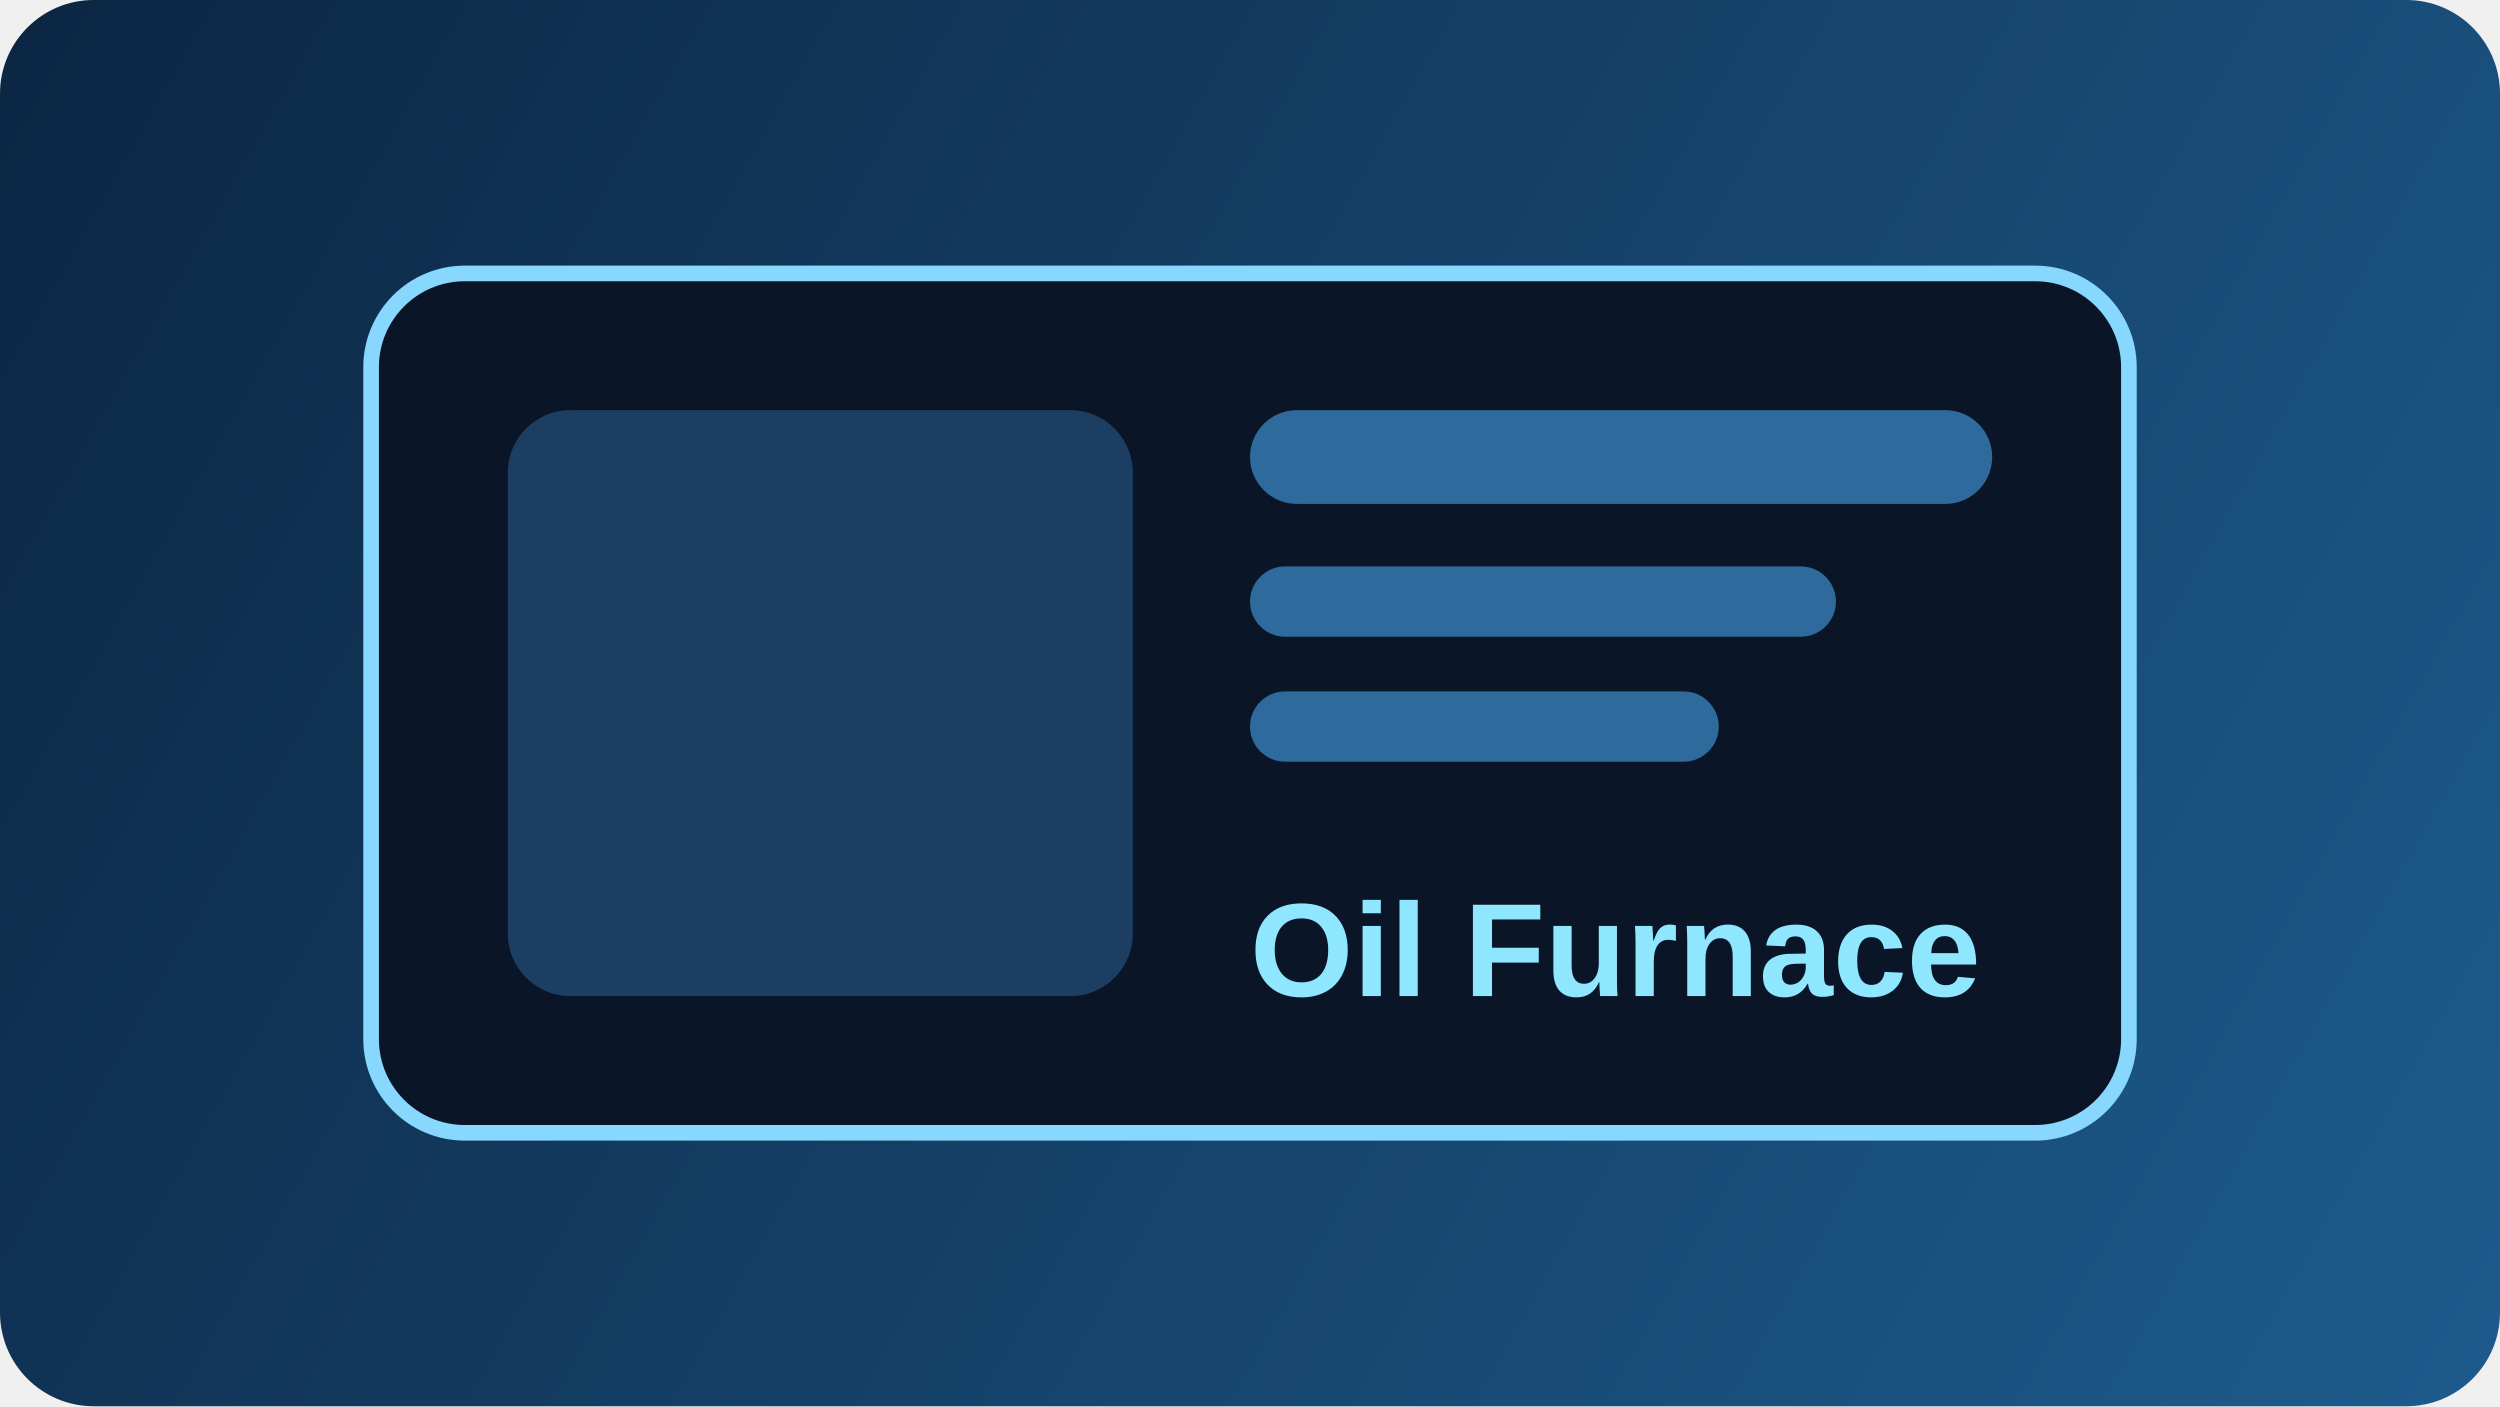
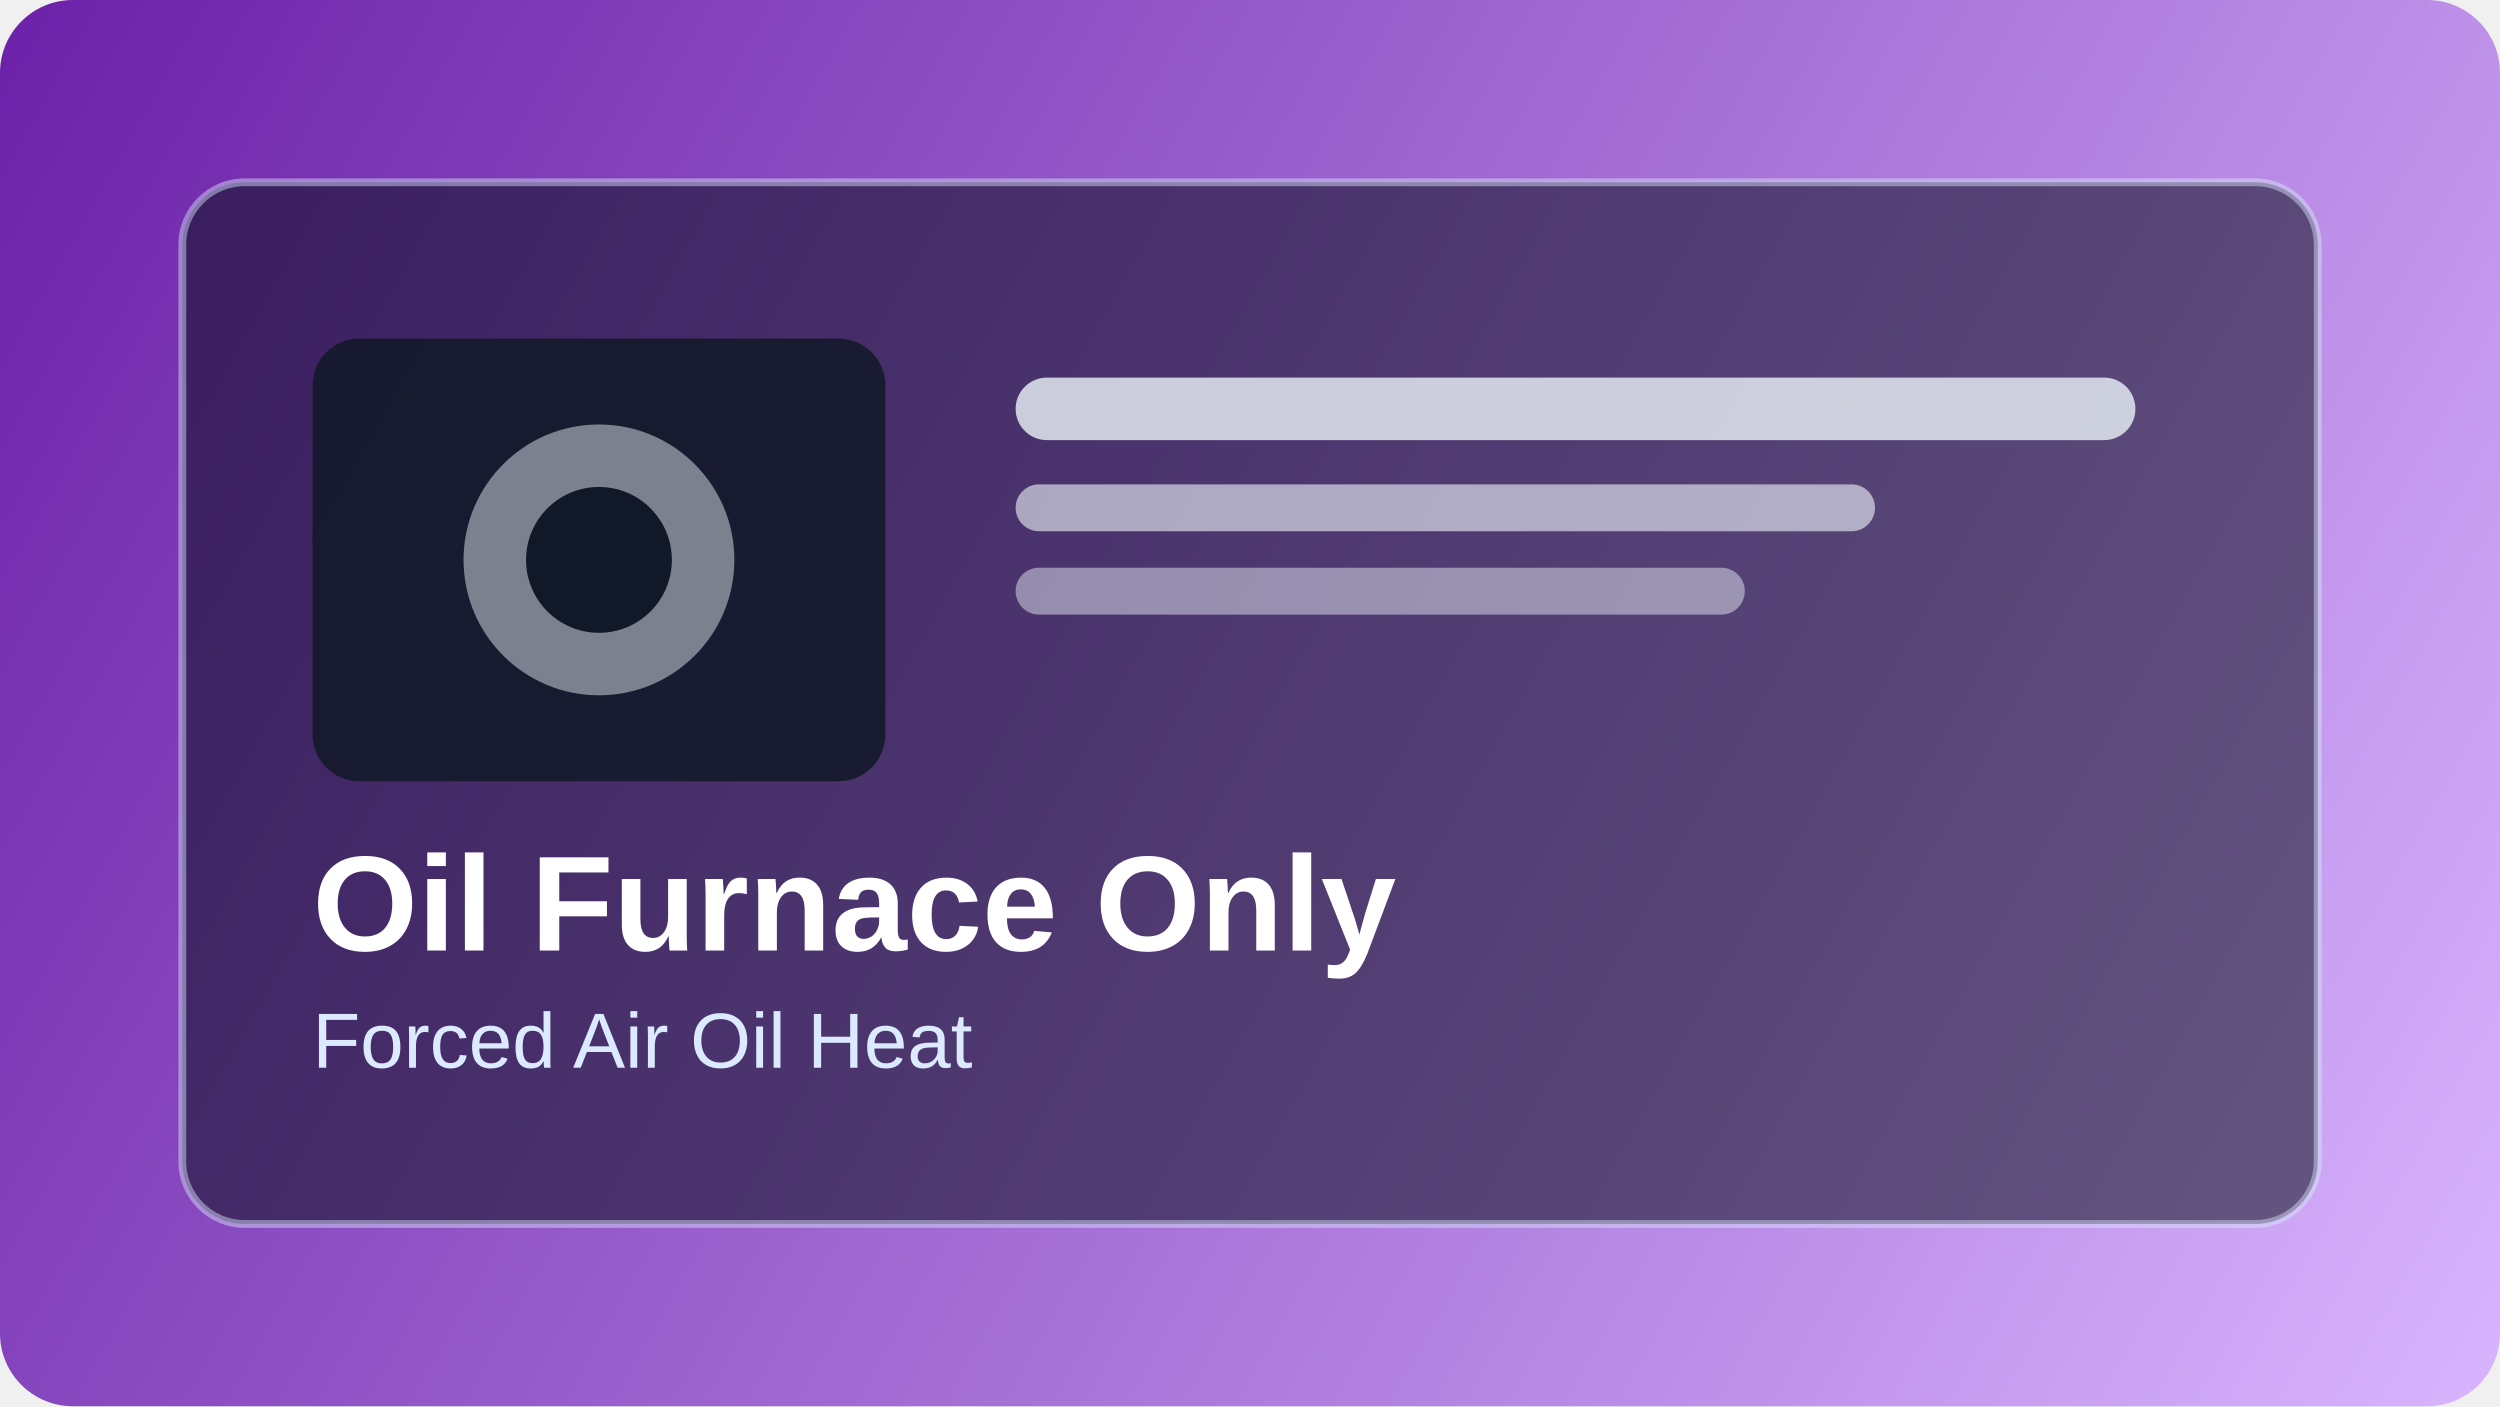
- <svg xmlns="http://www.w3.org/2000/svg" width="640" height="360" viewBox="0 0 640 360" fill="none">
+ <svg xmlns="http://www.w3.org/2000/svg" width="960" height="540" viewBox="0 0 960 540" fill="none">
  <defs>
-     <linearGradient id="g" x1="0" y1="0" x2="640" y2="360" gradientUnits="userSpaceOnUse">
-       <stop stop-color="#0C2643" />
-       <stop offset="1" stop-color="#1D5B8C" />
+     <linearGradient id="bg" x1="0" y1="0" x2="960" y2="540" gradientUnits="userSpaceOnUse">
+       <stop stop-color="#6b21a8" />
+       <stop offset="1" stop-color="#d8b4fe" />
    </linearGradient>
  </defs>
-   <rect width="640" height="360" rx="24" fill="url(#g)" />
-   <rect x="95" y="70" width="450" height="220" rx="24" fill="#0A1528" stroke="#87D7FF" stroke-width="4" />
-   <rect x="130" y="105" width="160" height="150" rx="16" fill="#1D3E63" />
-   <rect x="320" y="105" width="190" height="24" rx="12" fill="#2E6A9B" />
-   <rect x="320" y="145" width="150" height="18" rx="9" fill="#2E6A9B" />
-   <rect x="320" y="177" width="120" height="18" rx="9" fill="#2E6A9B" />
-   <text x="320" y="255" fill="#8EE6FF" font-size="34" font-family="Segoe UI,Arial,sans-serif" font-weight="700">Oil Furnace</text>
+   <rect width="960" height="540" rx="28" fill="url(#bg)" />
+   <rect x="70" y="70" width="820" height="400" rx="24" fill="#0b1220" fill-opacity="0.55" stroke="#dbeafe" stroke-opacity="0.45" stroke-width="3" />
+   <rect x="120" y="130" width="220" height="170" rx="18" fill="#111827" fill-opacity="0.85" />
+   <circle cx="230" cy="215" r="52" fill="#9ca3af" fill-opacity="0.75" />
+   <circle cx="230" cy="215" r="28" fill="#111827" />
+   <rect x="390" y="145" width="430" height="24" rx="12" fill="#e2e8f0" fill-opacity="0.85" />
+   <rect x="390" y="186" width="330" height="18" rx="9" fill="#e2e8f0" fill-opacity="0.65" />
+   <rect x="390" y="218" width="280" height="18" rx="9" fill="#e2e8f0" fill-opacity="0.5" />
+   <text x="120" y="365" fill="#ffffff" font-size="52" font-family="Segoe UI, Arial, sans-serif" font-weight="700">Oil Furnace Only</text>
+   <text x="120" y="410" fill="#dbeafe" font-size="30" font-family="Segoe UI, Arial, sans-serif" font-weight="500">Forced Air Oil Heat</text>
</svg>
